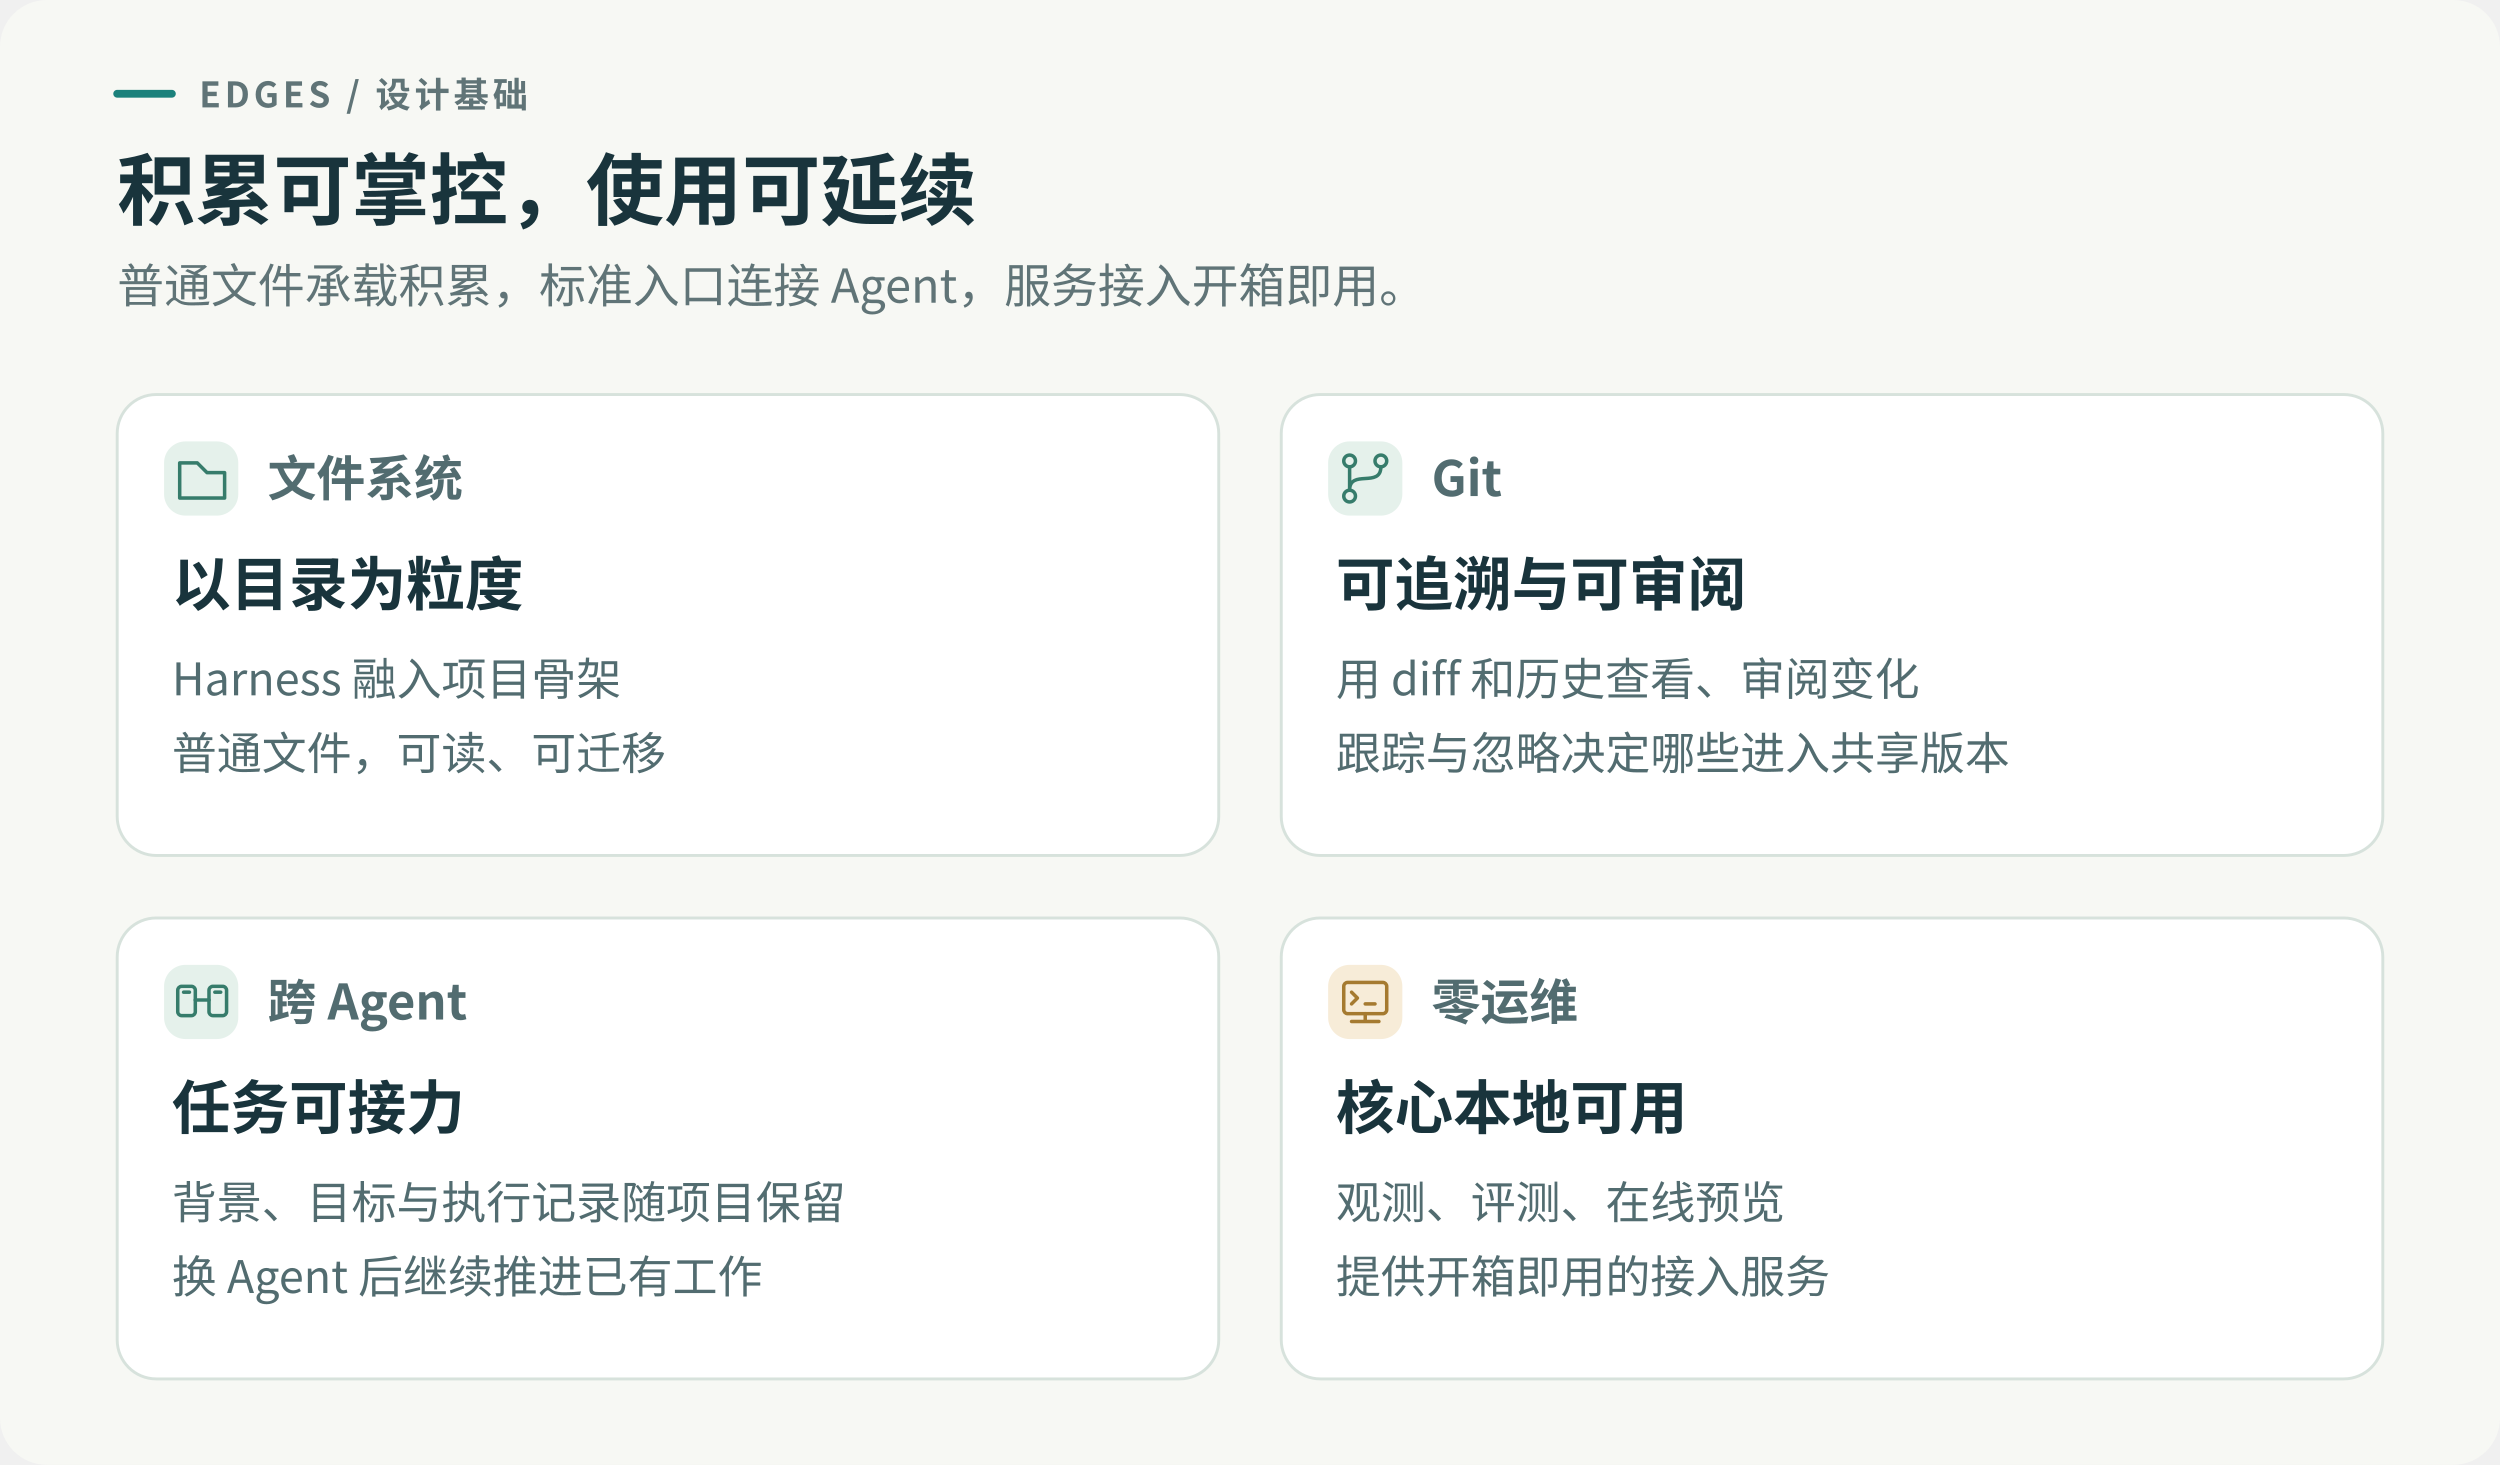
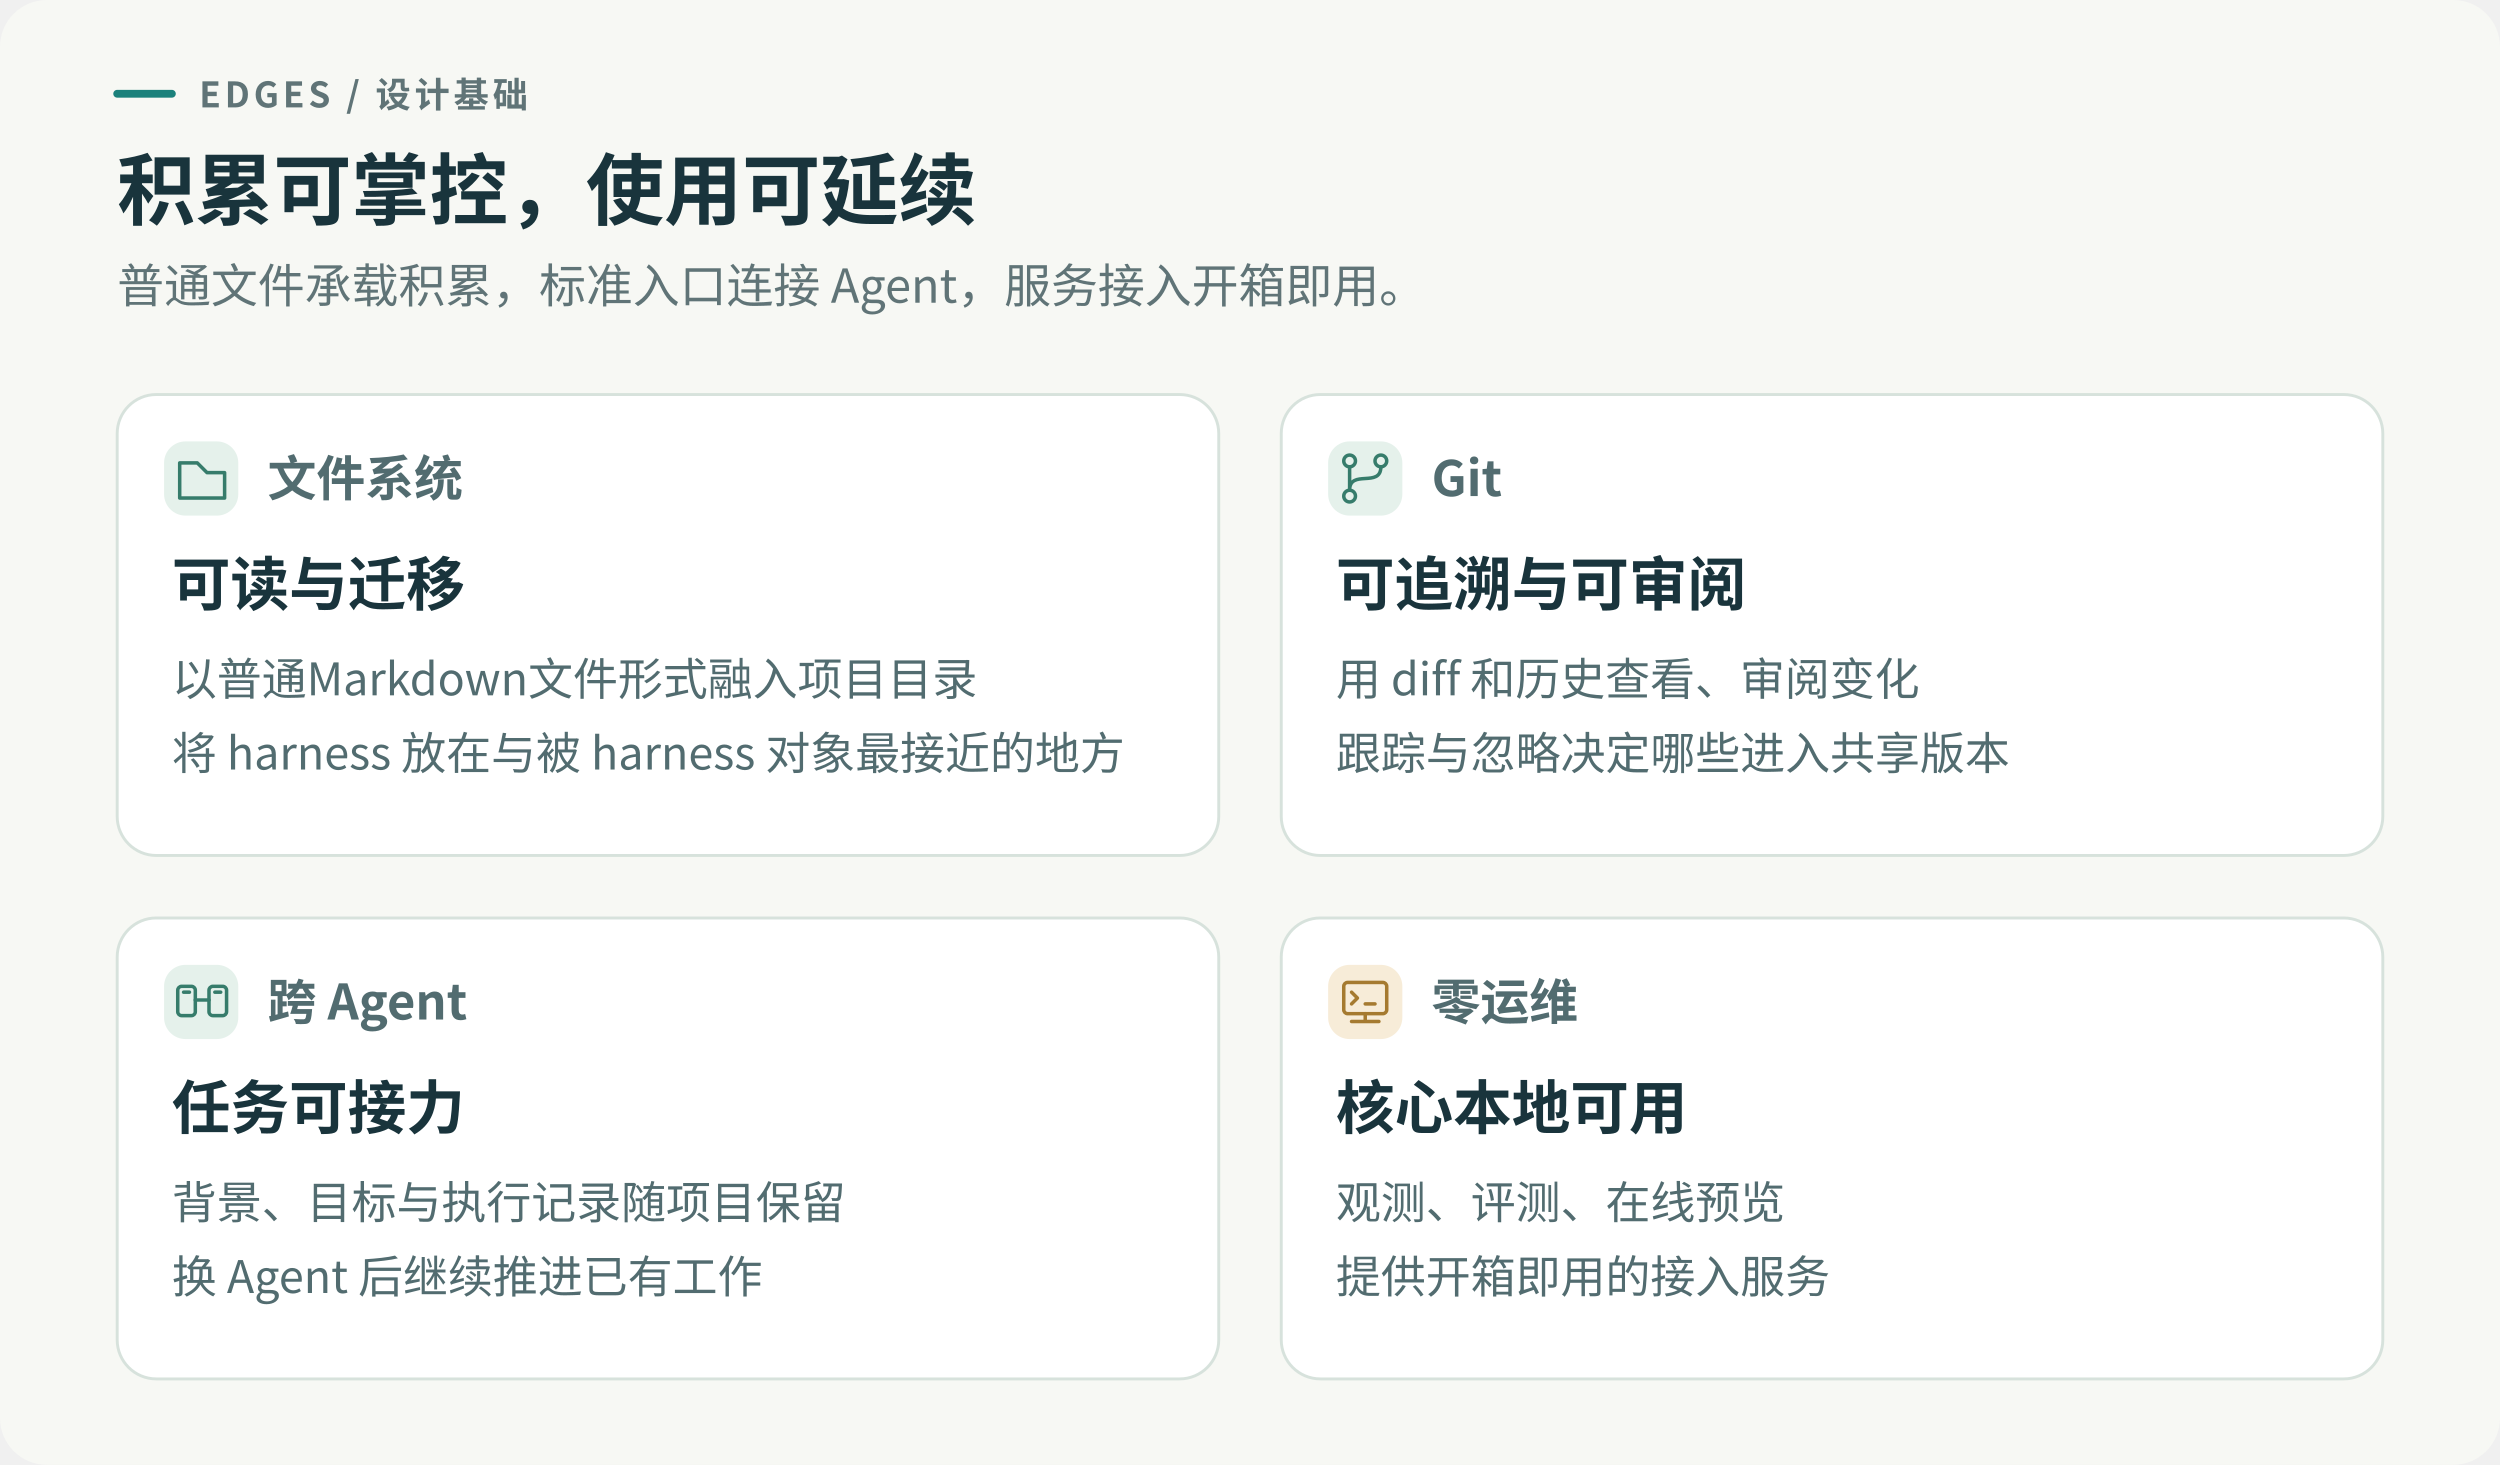
<svg xmlns="http://www.w3.org/2000/svg" width="1280" height="750" viewBox="0 0 1280 750" role="img" aria-labelledby="title description">
  <defs>
    <style>
      text { font-family: -apple-system, BlinkMacSystemFont, "Segoe UI", "PingFang SC", "Microsoft YaHei", "Noto Sans CJK SC", sans-serif; }
      .ink { fill: #19343c; }
      .muted { fill: #607477; }
      .choice { font-size: 25px; font-weight: 600; fill: #526c70; }
      .benefit { font-size: 30px; font-weight: 650; fill: #19343c; }
      .body { font-size: 23px; fill: #526c70; }
      .card { fill: #ffffff; stroke: #d7e2dc; stroke-width: 1.5; }
      .teal-icon { fill: none; stroke: #367c6b; stroke-width: 1.8; stroke-linecap: round; stroke-linejoin: round; }
      .amber-icon { fill: none; stroke: #a57a30; stroke-width: 1.8; stroke-linecap: round; stroke-linejoin: round; }
    </style>
  </defs>
  <rect width="1280" height="750" rx="24" fill="#f7f8f4" />
  <path d="M60 48h28" stroke="#1b817b" stroke-width="4" stroke-linecap="round" />
  <text x="102" y="55" class="muted" font-size="18" font-weight="600" letter-spacing="2">EDGES / 设计基础</text>
  <text x="60" y="112" class="ink" font-size="40" font-weight="650">积累可掌控，使用可延续</text>
  <text x="60" y="155" class="muted" font-size="24">普通文件承载积累，标准入口连接 Agent，服务接入开箱即用。</text>
  <rect x="60" y="202" width="564" height="236" rx="20" class="card" />
  <rect x="84" y="226" width="38" height="38" rx="11" fill="#e5f1eb" />
  <path d="M92 237h9l5 5h9v13H92z" class="teal-icon" />
  <text x="137" y="254" class="choice">文件系统</text>
-   <text x="88" y="310" class="benefit">以目录为粒度</text>
-   <text x="88" y="356" class="body">Harness 融入项目骨架</text>
-   <text x="88" y="394" class="body">普通文件，可读、可迁移</text>
+   <text x="88" y="310" class="benefit">可读与迁移</text>
+   <text x="88" y="356" class="body">以普通Markdown文件形式融入项目目录</text>
+   <text x="88" y="394" class="body">将 harness 放在与被 harness 对象最接近的地方</text>
  <rect x="656" y="202" width="564" height="236" rx="20" class="card" />
  <rect x="680" y="226" width="38" height="38" rx="11" fill="#e5f1eb" />
  <g class="teal-icon">
    <circle cx="691" cy="236" r="3" />
    <circle cx="707" cy="236" r="3" />
    <circle cx="691" cy="254" r="3" />
    <path d="M691 239v12M707 239c0 11-16 1-16 12" />
  </g>
  <text x="733" y="254" class="choice">Git</text>
  <text x="684" y="310" class="benefit">可追溯与可审阅</text>
  <text x="684" y="356" class="body">用 diff 和历史查看、审阅变化</text>
  <text x="684" y="394" class="body">跟踪与忽略决定哪些进入共享版本</text>
  <rect x="60" y="470" width="564" height="236" rx="20" class="card" />
  <rect x="84" y="494" width="38" height="38" rx="11" fill="#e5f1eb" />
  <g class="teal-icon">
    <rect x="91" y="505" width="9" height="15" rx="2" />
    <rect x="107" y="505" width="9" height="15" rx="2" />
    <path d="M100 512h7M94 508h3M110 508h3" />
  </g>
  <text x="137" y="522" class="choice">跨 Agent</text>
  <text x="88" y="578" class="benefit">任务可接力</text>
  <text x="88" y="624" class="body">背景、目标与执行记录随项目保留</text>
  <text x="88" y="662" class="body">换 Agent 后继续推进已有工作</text>
  <rect x="656" y="470" width="564" height="236" rx="20" class="card" />
  <rect x="680" y="494" width="38" height="38" rx="11" fill="#f7ecd8" />
  <g class="amber-icon">
    <rect x="688" y="503" width="22" height="16" rx="2" />
    <path d="M692 523h14M699 519v4M692 508l3 3-3 3M699 514h5" />
  </g>
  <text x="733" y="522" class="choice">零运维</text>
  <text x="684" y="578" class="benefit">核心本地可用</text>
  <text x="684" y="624" class="body">观测、评测、在线预览</text>
  <text x="684" y="662" class="body">提供开箱即用的接入服务</text>
</svg>
